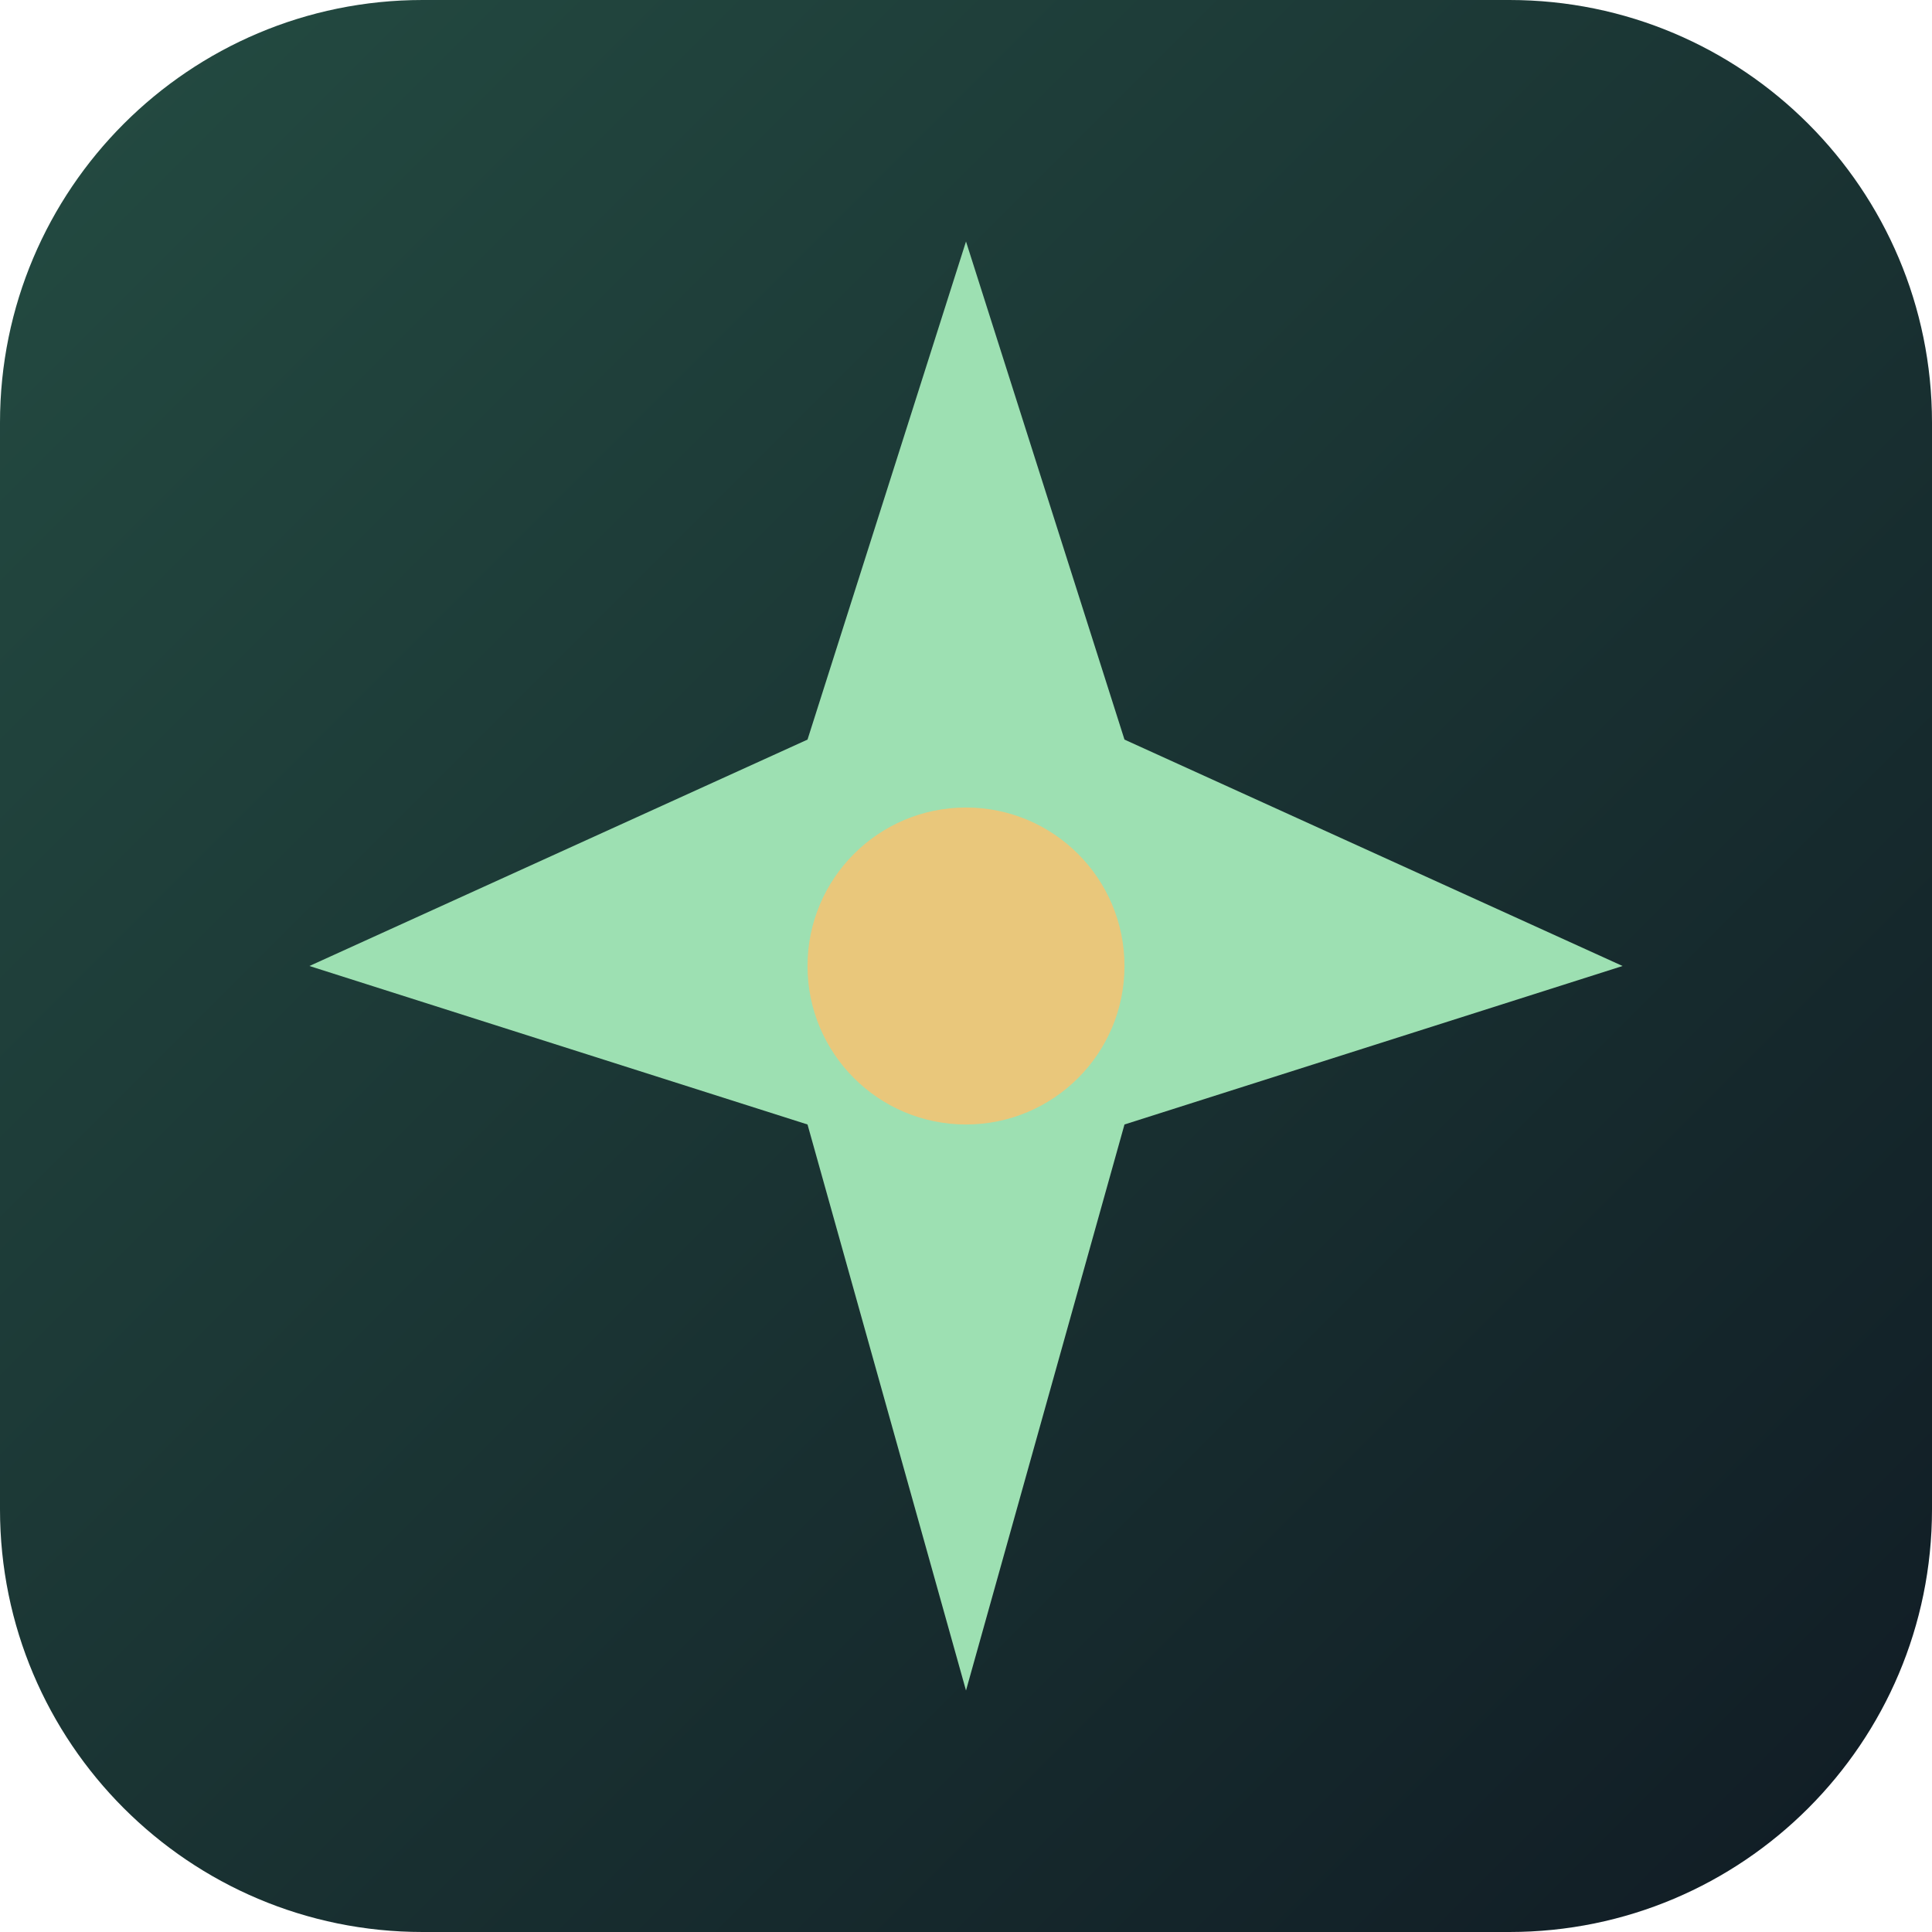
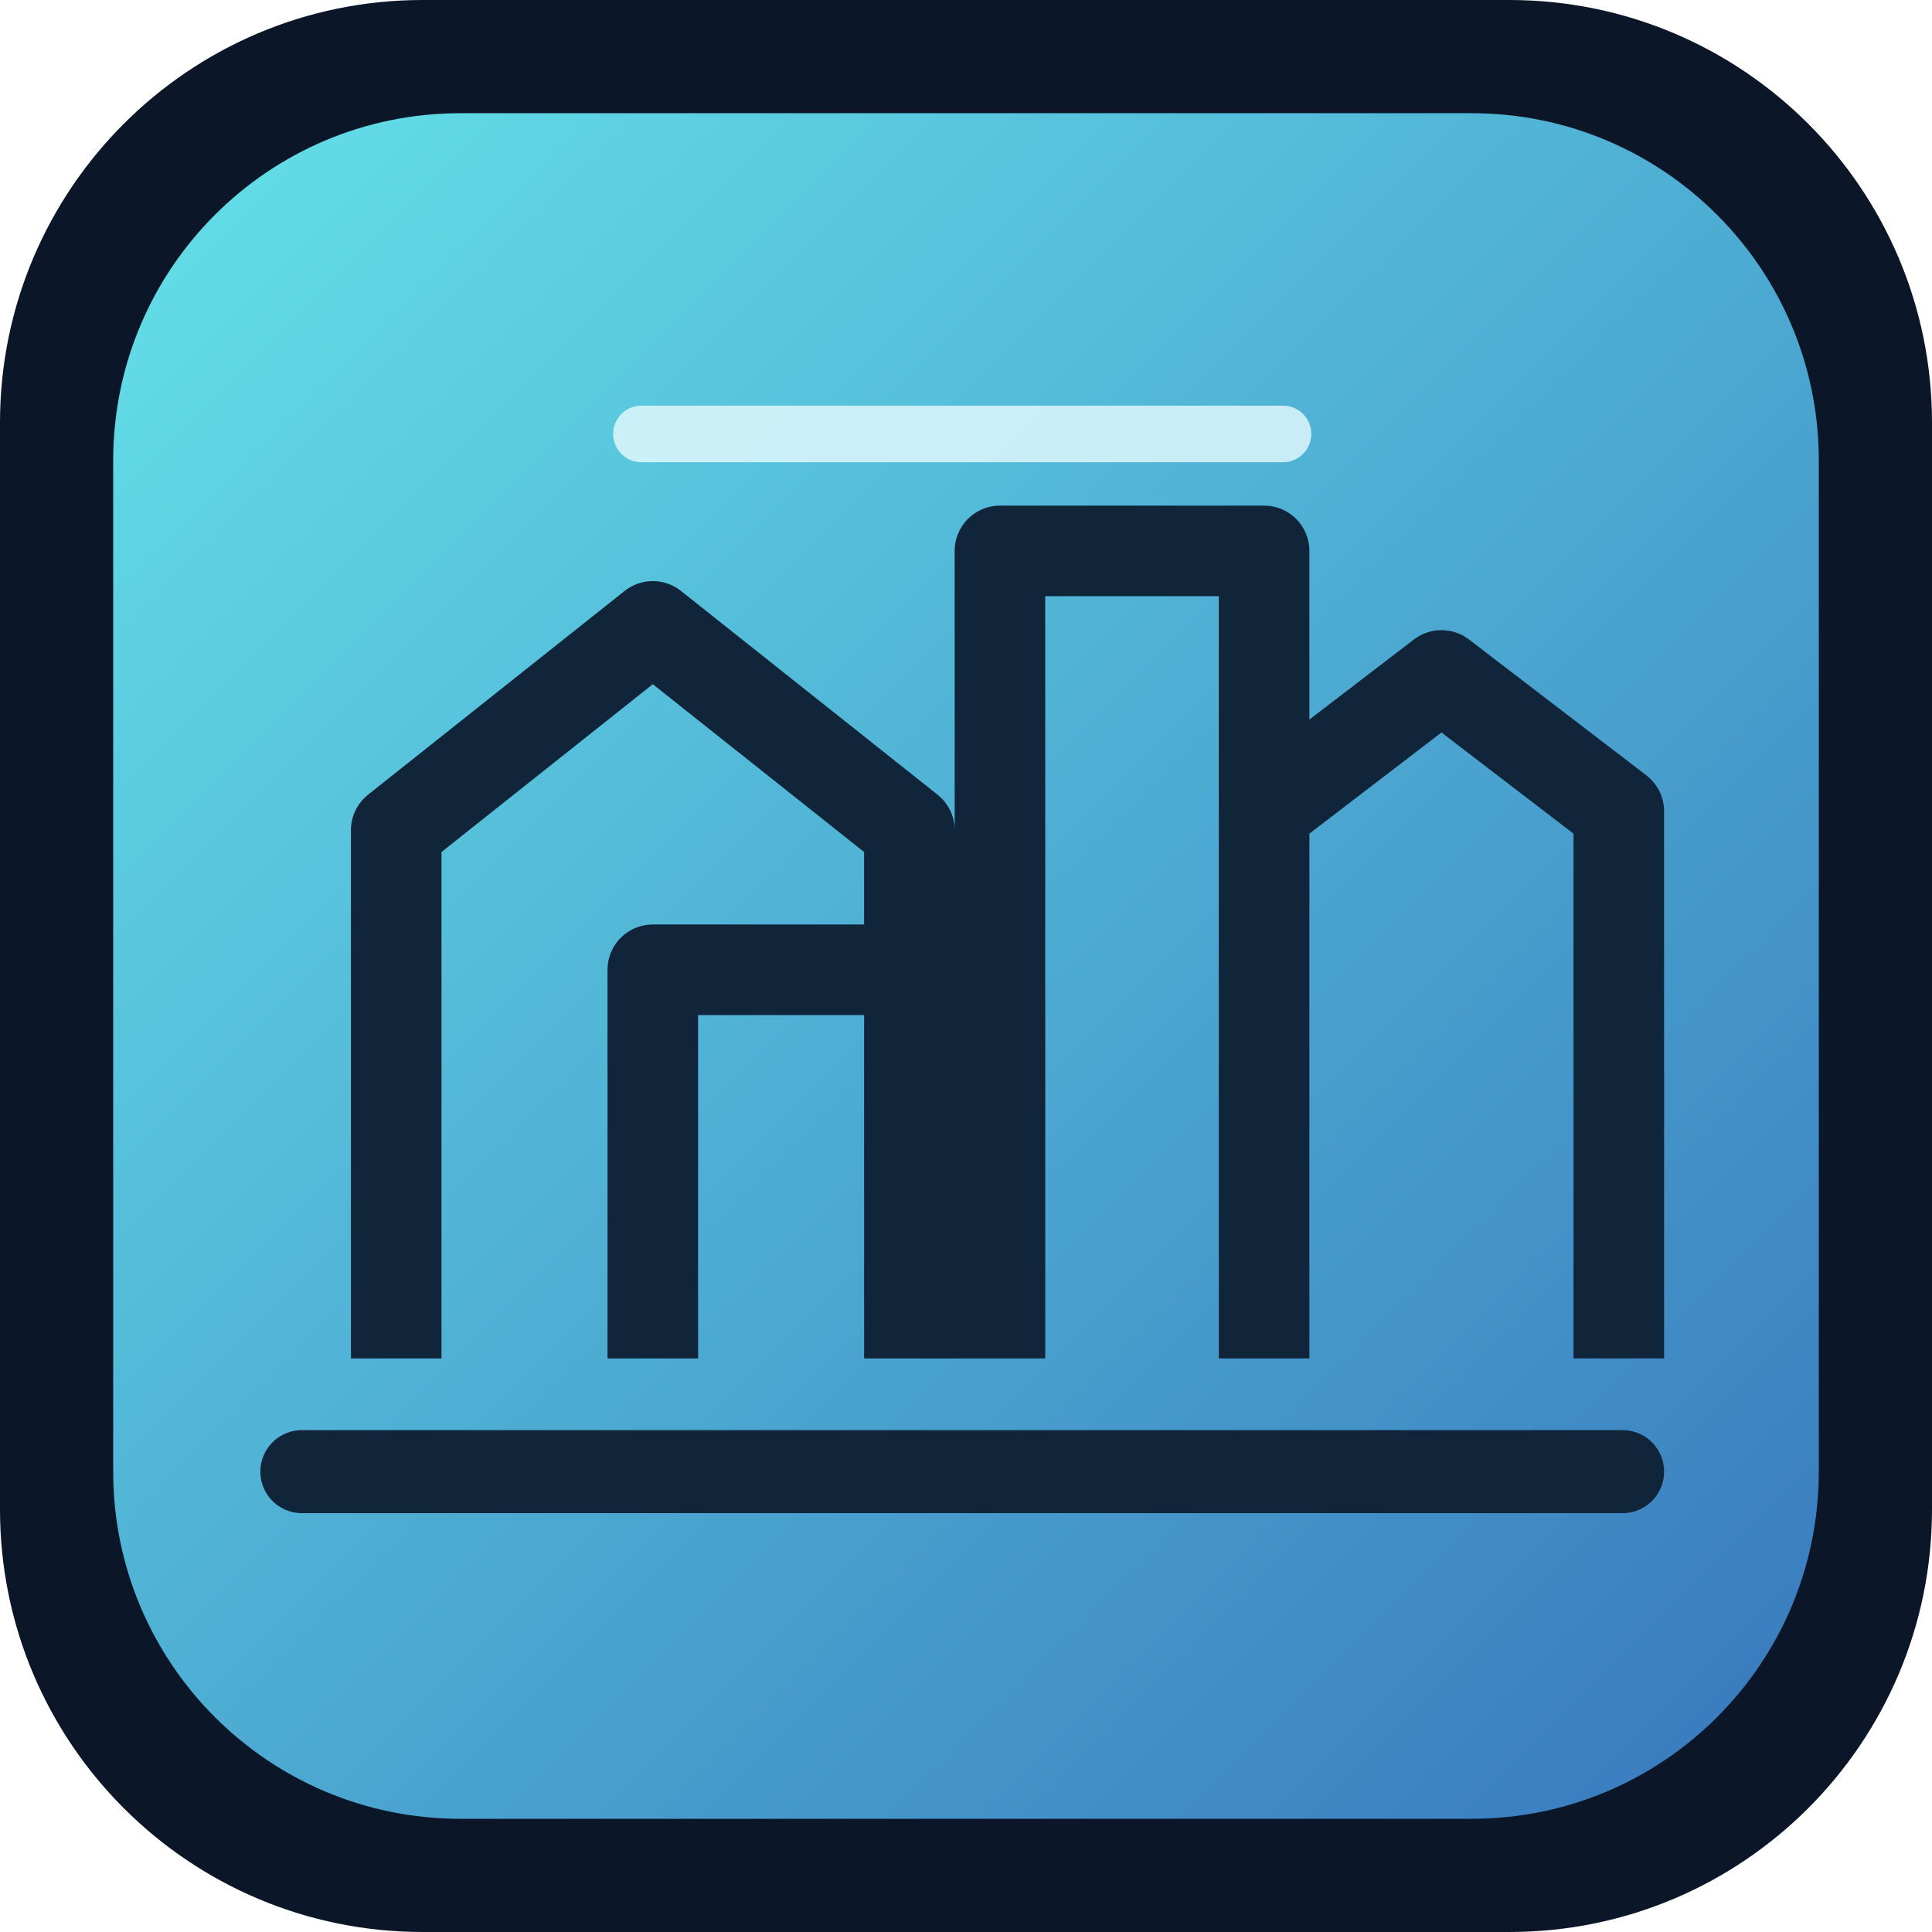
<svg xmlns="http://www.w3.org/2000/svg" viewBox="0 0 512 512">
  <defs>
-     <linearGradient id="g" x2="1" y2="1">
-       <stop stop-color="#244c42" />
-       <stop offset="1" stop-color="#101b24" />
+     <linearGradient id="g" x1="0" y1="0" x2="1" y2="1">
+       <stop stop-color="#64e1e9" />
+       <stop offset="1" stop-color="#3878bd" />
    </linearGradient>
  </defs>
-   <rect width="512" height="512" rx="112" fill="url(#g)" />
-   <path d="m256 64 42 132 132 60-132 42-42 150-42-150-132-42 132-60z" fill="#9de0b2" />
-   <circle cx="256" cy="256" r="42" fill="#e9c77b" />
+   <rect width="512" height="512" rx="112" fill="#0b1728" />
+   <rect x="30" y="30" width="452" height="452" rx="92" fill="url(#g)" />
+   <path d="M105 360V220l68-54 68 54v140M173 360V257h68v103M265 360V146h70v214M335 360V215l47-36 47 36v145" fill="none" stroke="#10243a" stroke-width="24" stroke-linejoin="round" />
+   <path d="M80 390h350" stroke="#10243a" stroke-width="22" stroke-linecap="round" />
+   <path d="M170 115h170" stroke="#e9faff" stroke-width="15" stroke-linecap="round" opacity=".8" />
</svg>
